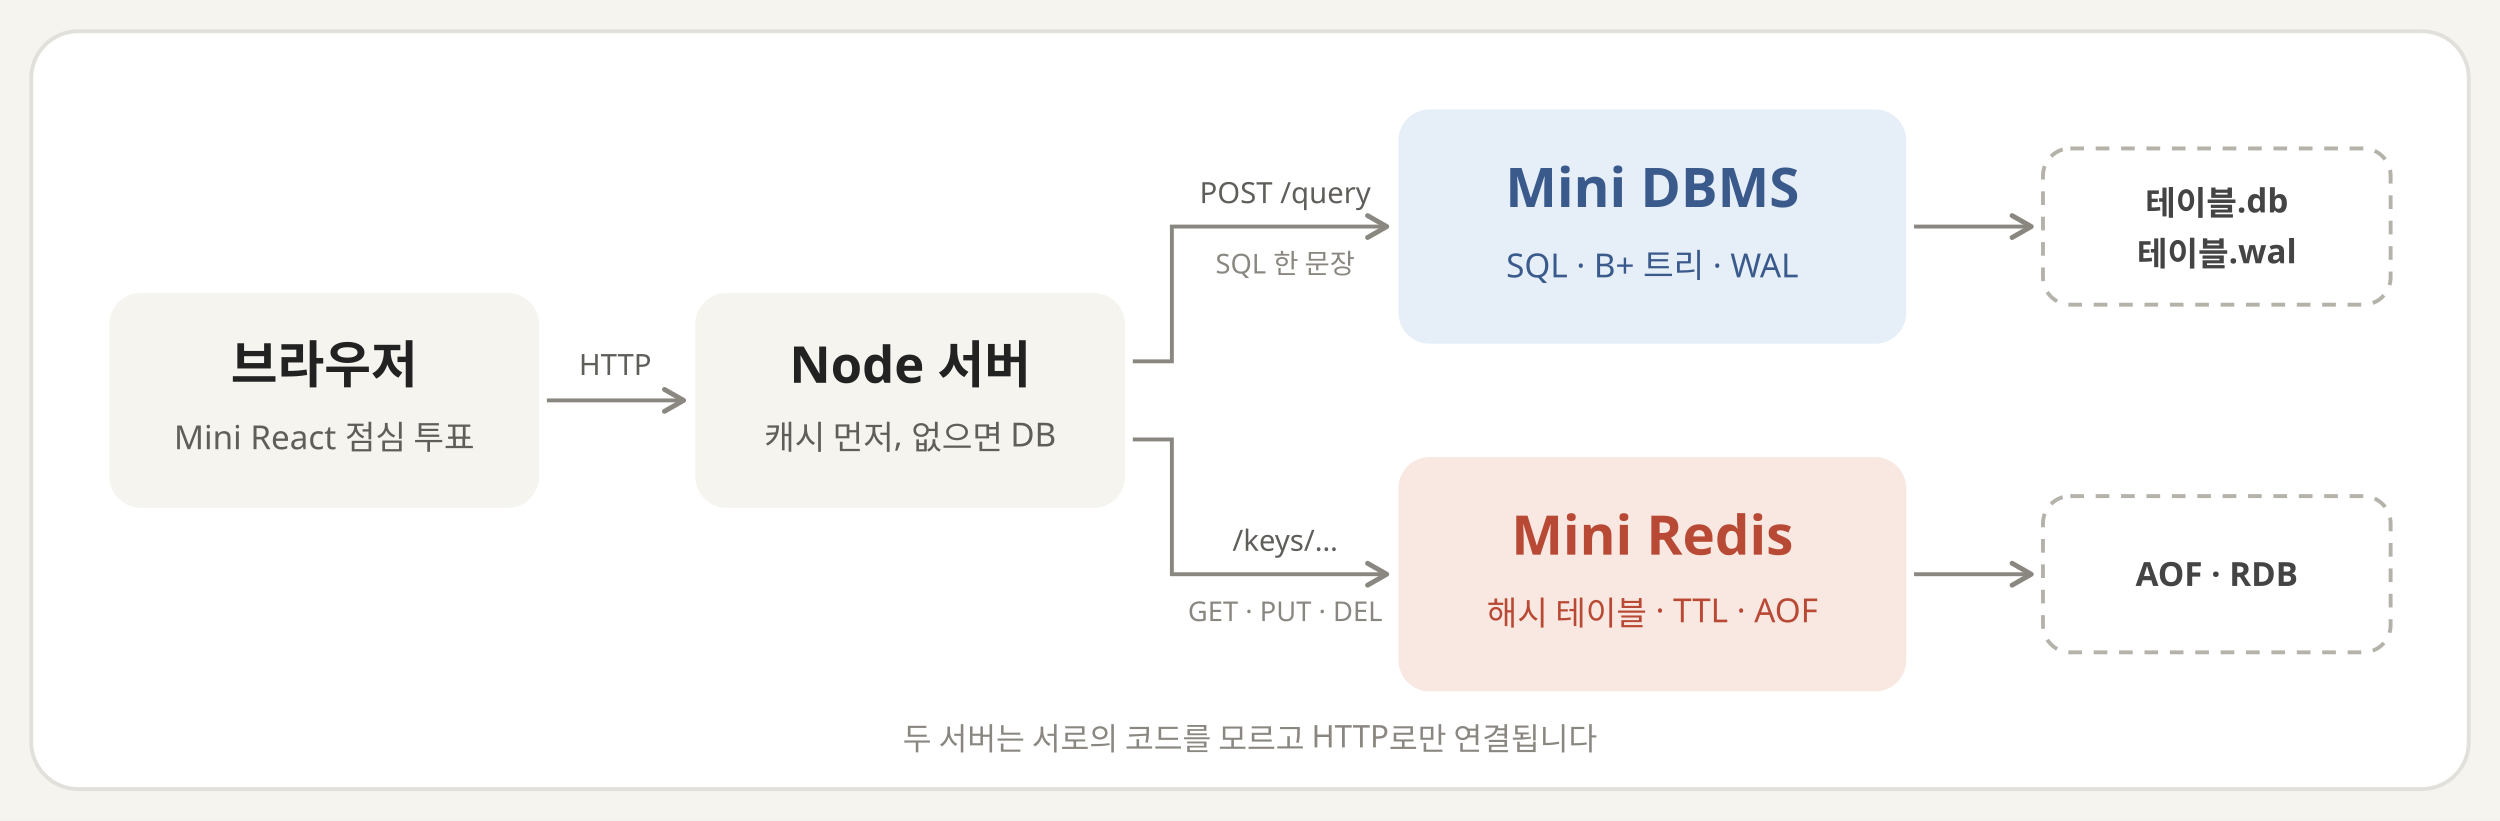
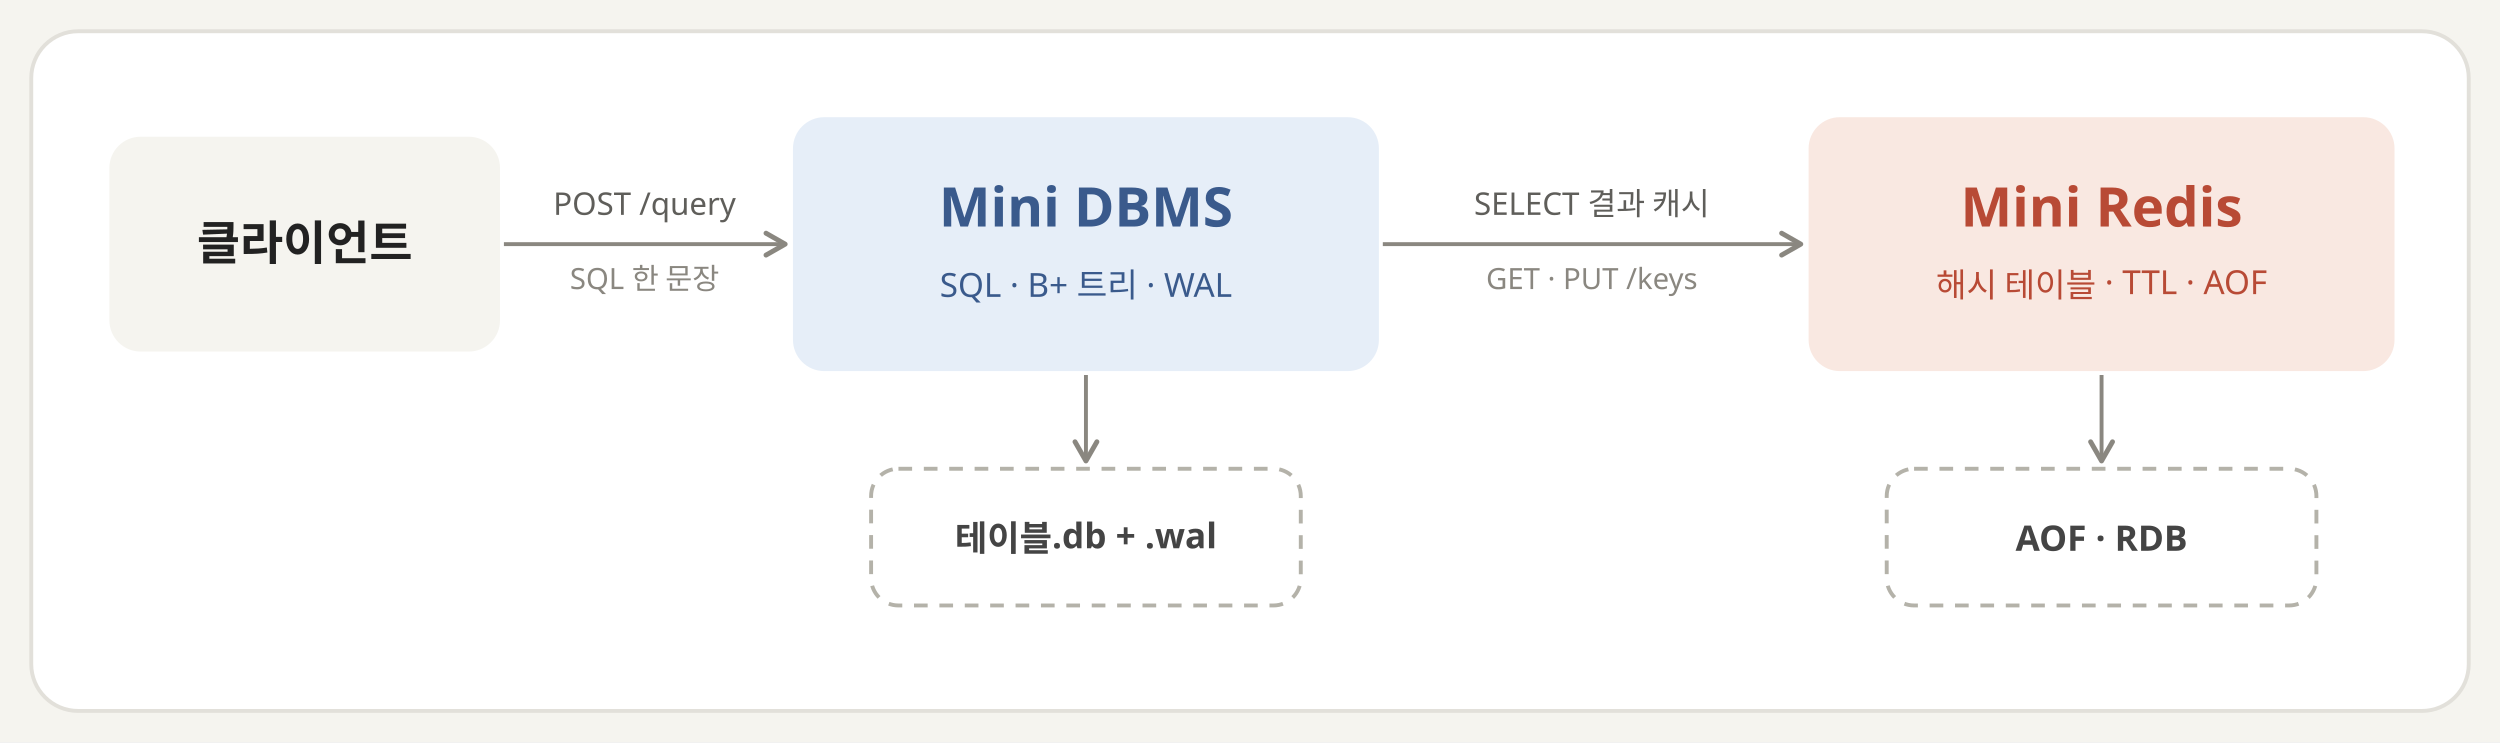
- <svg xmlns="http://www.w3.org/2000/svg" width="1280" height="420" viewBox="0 0 1280 420" font-family="'Apple SD Gothic Neo','Pretendard','Noto Sans KR','Malgun Gothic',sans-serif">
+ <svg xmlns="http://www.w3.org/2000/svg" width="1280" height="380" viewBox="0 0 1280 380" font-family="'Apple SD Gothic Neo','Pretendard','Noto Sans KR','Malgun Gothic',sans-serif">
  <defs>
    <marker id="a" viewBox="0 0 10 10" refX="8" refY="5" markerWidth="7" markerHeight="7" orient="auto-start-reverse">
      <path d="M1 1L8 5L1 9" fill="none" stroke="#8a8780" stroke-width="1.8" stroke-linecap="round" stroke-linejoin="round" />
    </marker>
  </defs>
-   <rect width="1280" height="420" fill="#f5f4ef" />
-   <rect x="16" y="16" width="1248" height="388" rx="24" fill="#ffffff" stroke="#e2e0da" stroke-width="2" />
-   <rect x="56" y="150" width="220" height="110" rx="16" fill="#f5f4ef" />
-   <text x="166" y="196" text-anchor="middle" font-size="26" font-weight="700" fill="#222">브라우저</text>
-   <text x="166" y="230" text-anchor="middle" font-size="17" fill="#5f5e5a">Mini React 점심 투표</text>
-   <line x1="280" y1="205" x2="350" y2="205" stroke="#8a8780" stroke-width="2" marker-end="url(#a)" />
-   <text x="315" y="192" text-anchor="middle" font-size="15" fill="#5f5e5a">HTTP</text>
-   <rect x="356" y="150" width="220" height="110" rx="16" fill="#f5f4ef" />
-   <text x="466" y="196" text-anchor="middle" font-size="26" font-weight="700" fill="#222">Node 서버</text>
-   <text x="466" y="230" text-anchor="middle" font-size="17" fill="#5f5e5a">캐시 먼저, 없으면 DB</text>
-   <path d="M580 185 H600 V116 H710" fill="none" stroke="#8a8780" stroke-width="2" marker-end="url(#a)" />
-   <text x="658" y="104" text-anchor="middle" font-size="15" fill="#5f5e5a">POST /query</text>
-   <text x="658" y="140" text-anchor="middle" font-size="14" fill="#8a8780">SQL 한 문장</text>
-   <path d="M580 225 H600 V294 H710" fill="none" stroke="#8a8780" stroke-width="2" marker-end="url(#a)" />
-   <text x="658" y="282" text-anchor="middle" font-size="15" fill="#5f5e5a">/keys/…</text>
-   <text x="658" y="318" text-anchor="middle" font-size="14" fill="#8a8780">GET · PUT · DEL</text>
-   <rect x="716" y="56" width="260" height="120" rx="16" fill="#e6eef8" />
-   <text x="846" y="106" text-anchor="middle" font-size="28" font-weight="700" fill="#3a5a8c">Mini DBMS</text>
-   <text x="846" y="142" text-anchor="middle" font-size="17" fill="#3a5a8c">SQL · B+ 트리 · WAL</text>
-   <rect x="716" y="234" width="260" height="120" rx="16" fill="#f9e8e1" />
-   <text x="846" y="284" text-anchor="middle" font-size="28" font-weight="700" fill="#b84a35">Mini Redis</text>
-   <text x="846" y="320" text-anchor="middle" font-size="17" fill="#b84a35">해시 테이블 · TTL · AOF</text>
-   <line x1="980" y1="116" x2="1040" y2="116" stroke="#8a8780" stroke-width="2" marker-end="url(#a)" />
-   <line x1="980" y1="294" x2="1040" y2="294" stroke="#8a8780" stroke-width="2" marker-end="url(#a)" />
-   <rect x="1046" y="76" width="178" height="80" rx="14" fill="none" stroke="#b4b2a9" stroke-width="2" stroke-dasharray="7 6" />
-   <text x="1135" y="110" text-anchor="middle" font-size="17" font-weight="700" fill="#444">테이블.db</text>
-   <text x="1135" y="136" text-anchor="middle" font-size="17" font-weight="700" fill="#444">테이블.wal</text>
-   <rect x="1046" y="254" width="178" height="80" rx="14" fill="none" stroke="#b4b2a9" stroke-width="2" stroke-dasharray="7 6" />
-   <text x="1135" y="300" text-anchor="middle" font-size="17" font-weight="700" fill="#444">AOF · RDB</text>
-   <text x="640" y="384" text-anchor="middle" font-size="16" fill="#8a8780">두 서버는 서로의 코드를 모르고 HTTP로만 연결됩니다</text>
+   <rect width="1280" height="380" fill="#f5f4ef" />
+   <rect x="16" y="16" width="1248" height="348" rx="24" fill="#ffffff" stroke="#e2e0da" stroke-width="2" />
+   <rect x="56" y="70" width="200" height="110" rx="16" fill="#f5f4ef" />
+   <text x="156" y="133" text-anchor="middle" font-size="24" font-weight="700" fill="#222">클라이언트</text>
+   <line x1="258" y1="125" x2="402" y2="125" stroke="#8a8780" stroke-width="2" marker-end="url(#a)" />
+   <text x="330" y="110" text-anchor="middle" font-size="16" fill="#5f5e5a">POST /query</text>
+   <text x="330" y="148" text-anchor="middle" font-size="15" fill="#8a8780">SQL 한 문장</text>
+   <rect x="406" y="60" width="300" height="130" rx="16" fill="#e6eef8" />
+   <text x="556" y="116" text-anchor="middle" font-size="28" font-weight="700" fill="#3a5a8c">Mini DBMS</text>
+   <text x="556" y="152" text-anchor="middle" font-size="17" fill="#3a5a8c">SQL · B+ 트리 · WAL</text>
+   <line x1="708" y1="125" x2="922" y2="125" stroke="#8a8780" stroke-width="2" marker-end="url(#a)" />
+   <text x="815" y="110" text-anchor="middle" font-size="16" fill="#5f5e5a">SELECT 결과 캐시</text>
+   <text x="815" y="148" text-anchor="middle" font-size="15" fill="#8a8780">GET · PUT /keys</text>
+   <rect x="926" y="60" width="300" height="130" rx="16" fill="#f9e8e1" />
+   <text x="1076" y="116" text-anchor="middle" font-size="28" font-weight="700" fill="#b84a35">Mini Redis</text>
+   <text x="1076" y="152" text-anchor="middle" font-size="17" fill="#b84a35">해시 테이블 · TTL · AOF</text>
+   <line x1="556" y1="192" x2="556" y2="236" stroke="#8a8780" stroke-width="2" marker-end="url(#a)" />
+   <line x1="1076" y1="192" x2="1076" y2="236" stroke="#8a8780" stroke-width="2" marker-end="url(#a)" />
+   <rect x="446" y="240" width="220" height="70" rx="14" fill="none" stroke="#b4b2a9" stroke-width="2" stroke-dasharray="7 6" />
+   <text x="556" y="282" text-anchor="middle" font-size="18" font-weight="700" fill="#444">테이블.db + .wal</text>
+   <rect x="966" y="240" width="220" height="70" rx="14" fill="none" stroke="#b4b2a9" stroke-width="2" stroke-dasharray="7 6" />
+   <text x="1076" y="282" text-anchor="middle" font-size="18" font-weight="700" fill="#444">AOF · RDB</text>
</svg>
